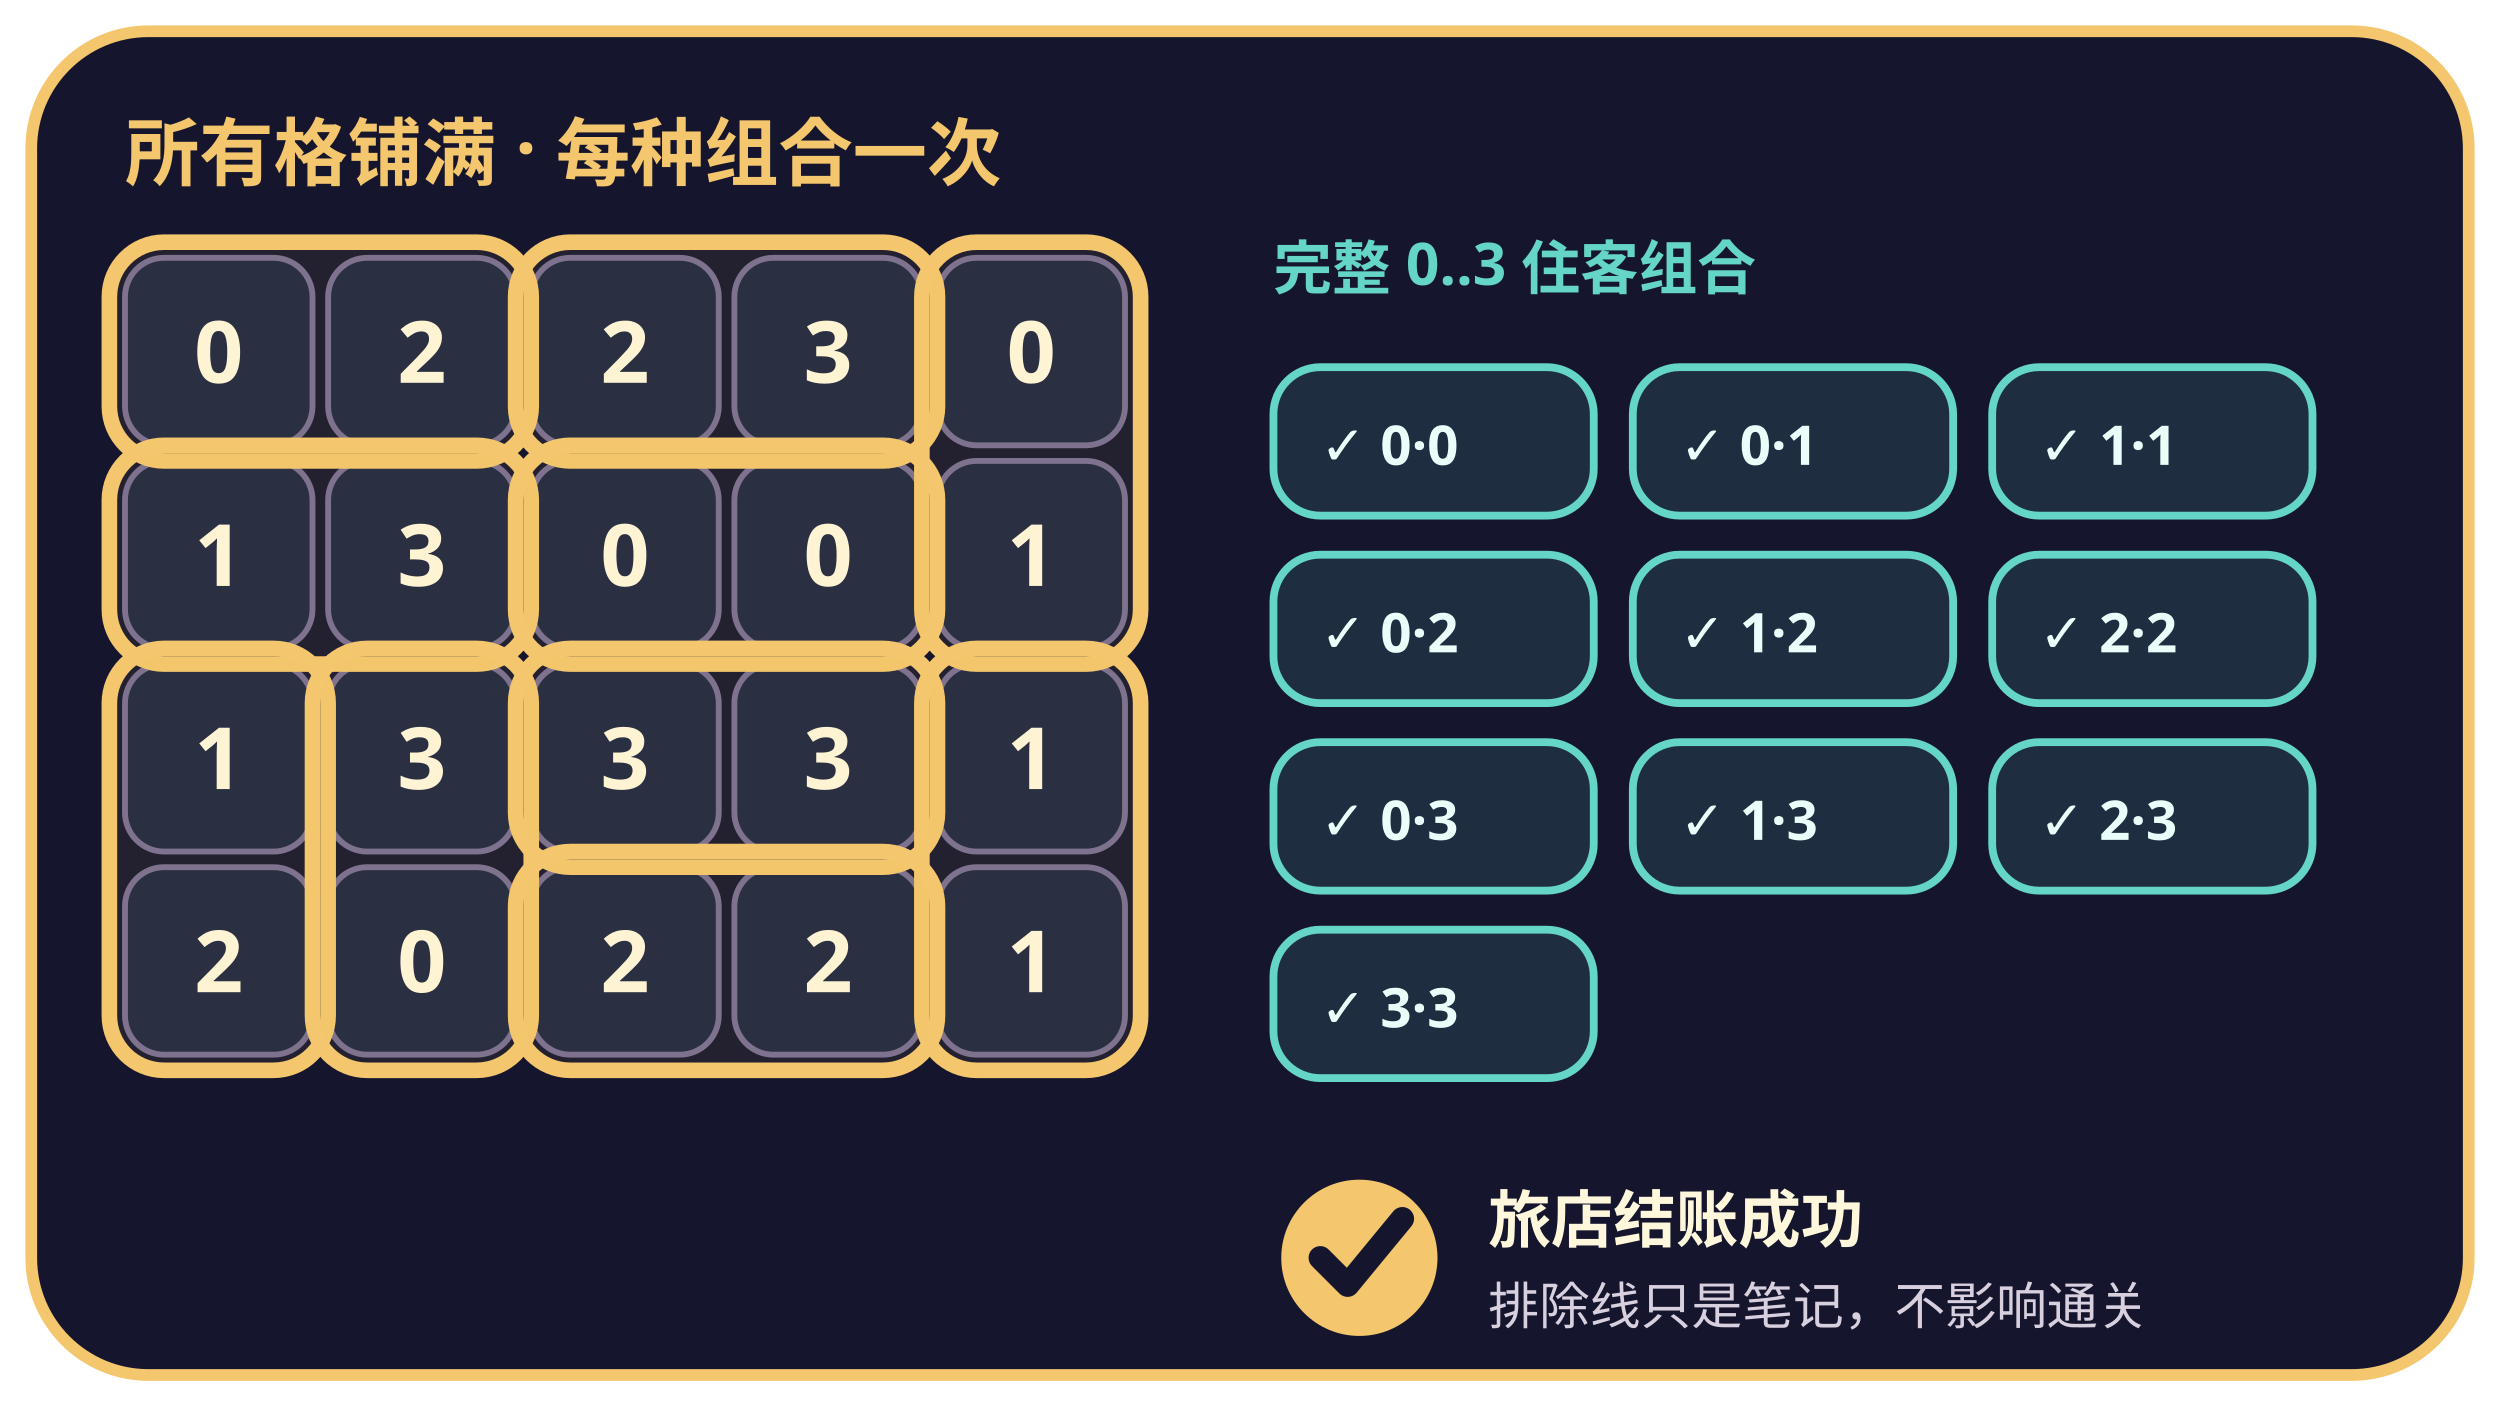
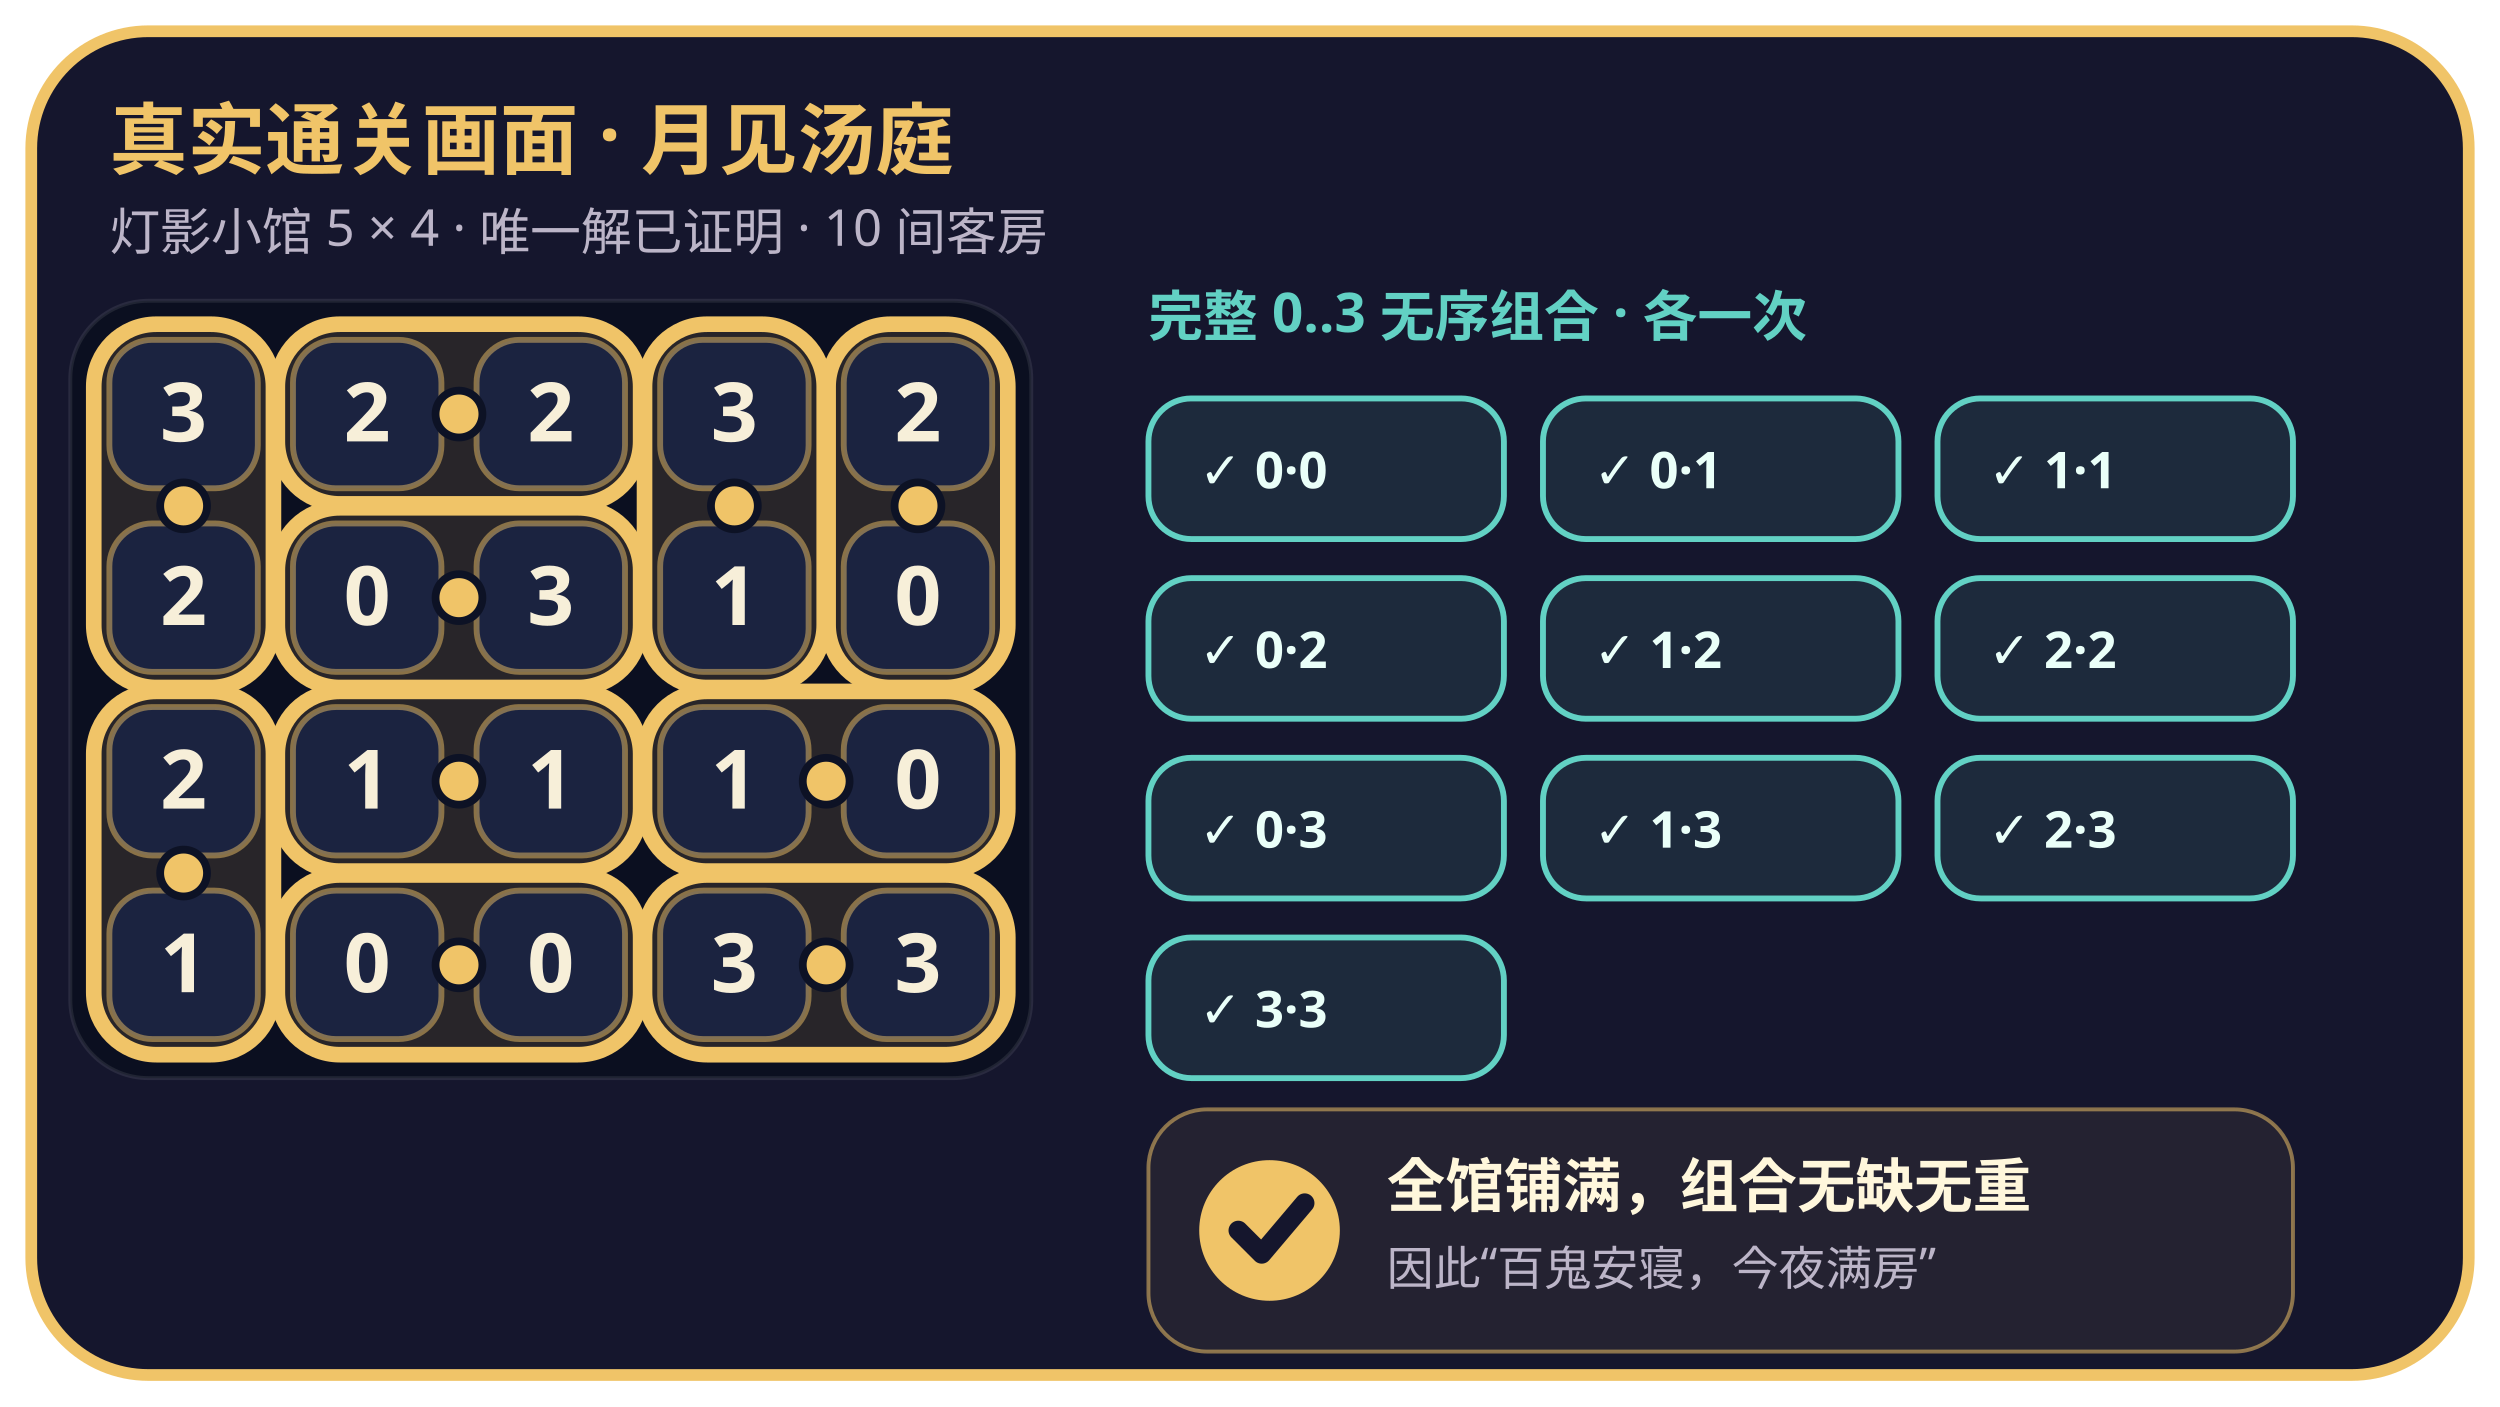
- <svg xmlns="http://www.w3.org/2000/svg" viewBox="0 0 640 360" preserveAspectRatio="xMidYMid meet" role="img" aria-labelledby="title description" data-tutorial-state="goal">
-   <rect x="8" y="8" width="624" height="344" rx="30" fill="#15162d" stroke="#f4c66d" stroke-width="3" />
+ <svg xmlns="http://www.w3.org/2000/svg" viewBox="0 0 640 360" preserveAspectRatio="xMidYMid meet" role="img" aria-labelledby="title description" data-tutorial-state="goal" data-puzzle-id="yokai-inn:g1:o3:u:do80yl:a10" data-order="3" data-seed="826745565" data-board-size="5x4" data-numbers="3,2,2,3,2,2,0,3,1,0,2,1,1,1,0,1,0,0,3,3" data-solution="0:5,10:15,11:12,13:14,16:17,18:19,1:2,3:8,4:9,6:7">
+   <rect x="8" y="8" width="624" height="344" rx="30" fill="#15162d" stroke="#f0c468" stroke-width="3" />
  <g font-family="system-ui,sans-serif">
-     <text x="32" y="46" fill="#f4c66d" font-size="19" font-weight="900">所有格铺满 · 每种组合一次</text>
-     <g transform="translate(32 66)" font-size="22" font-weight="900" text-anchor="middle">
-       <g fill="#1d2540" stroke="#766d91" stroke-width="1.5">
-         <rect x="0" y="0" width="48" height="48" rx="10" />
-         <rect x="52" y="0" width="48" height="48" rx="10" />
-         <rect x="104" y="0" width="48" height="48" rx="10" />
-         <rect x="156" y="0" width="48" height="48" rx="10" />
-         <rect x="208" y="0" width="48" height="48" rx="10" />
-         <rect x="0" y="52" width="48" height="48" rx="10" />
-         <rect x="52" y="52" width="48" height="48" rx="10" />
-         <rect x="104" y="52" width="48" height="48" rx="10" />
-         <rect x="156" y="52" width="48" height="48" rx="10" />
-         <rect x="208" y="52" width="48" height="48" rx="10" />
-         <rect x="0" y="104" width="48" height="48" rx="10" />
-         <rect x="52" y="104" width="48" height="48" rx="10" />
-         <rect x="104" y="104" width="48" height="48" rx="10" />
-         <rect x="156" y="104" width="48" height="48" rx="10" />
-         <rect x="208" y="104" width="48" height="48" rx="10" />
-         <rect x="0" y="156" width="48" height="48" rx="10" />
-         <rect x="52" y="156" width="48" height="48" rx="10" />
-         <rect x="104" y="156" width="48" height="48" rx="10" />
-         <rect x="156" y="156" width="48" height="48" rx="10" />
-         <rect x="208" y="156" width="48" height="48" rx="10" />
+     <text x="28" y="43" fill="#f0c468" font-size="20" font-weight="900">真实通关画面 · 月见汤庭</text>
+     <text x="28" y="64" fill="#bcb5c8" font-size="13">灯影小馆 5 × 4 · 唯一解已证明 · 10 间客房</text>
+     <g transform="translate(28 87)" data-real-element="complete-board">
+       <rect x="-10" y="-10" width="246" height="199" rx="20" fill="#080d1dc7" stroke="#ffffff16" />
+       <g fill="#f0c46820" stroke="#f0c468" stroke-width="4" data-real-element="room-overlays">
+         <rect x="-4" y="-4" width="46" height="93" rx="16" />
+         <rect x="-4" y="90" width="46" height="93" rx="16" />
+         <rect x="43" y="90" width="93" height="46" rx="16" />
+         <rect x="137" y="90" width="93" height="46" rx="16" />
+         <rect x="43" y="137" width="93" height="46" rx="16" />
+         <rect x="137" y="137" width="93" height="46" rx="16" />
+         <rect x="43" y="-4" width="93" height="46" rx="16" />
+         <rect x="137" y="-4" width="46" height="93" rx="16" />
+         <rect x="184" y="-4" width="46" height="93" rx="16" />
+         <rect x="43" y="43" width="93" height="46" rx="16" />
      </g>
-       <g fill="#fff7dc">
-         <text x="24" y="32">0</text>
-         <text x="76" y="32">2</text>
-         <text x="128" y="32">2</text>
-         <text x="180" y="32">3</text>
-         <text x="232" y="32">0</text>
-         <text x="24" y="84">1</text>
-         <text x="76" y="84">3</text>
-         <text x="128" y="84">0</text>
-         <text x="180" y="84">0</text>
-         <text x="232" y="84">1</text>
-         <text x="24" y="136">1</text>
-         <text x="76" y="136">3</text>
-         <text x="128" y="136">3</text>
-         <text x="180" y="136">3</text>
-         <text x="232" y="136">1</text>
-         <text x="24" y="188">2</text>
-         <text x="76" y="188">0</text>
-         <text x="128" y="188">2</text>
-         <text x="180" y="188">2</text>
-         <text x="232" y="188">1</text>
+       <g fill="#1b2340" stroke="#f0c4687c" stroke-width="1.5">
+         <rect x="0" y="0" width="38" height="38" rx="11" />
+         <rect x="47" y="0" width="38" height="38" rx="11" />
+         <rect x="94" y="0" width="38" height="38" rx="11" />
+         <rect x="141" y="0" width="38" height="38" rx="11" />
+         <rect x="188" y="0" width="38" height="38" rx="11" />
+         <rect x="0" y="47" width="38" height="38" rx="11" />
+         <rect x="47" y="47" width="38" height="38" rx="11" />
+         <rect x="94" y="47" width="38" height="38" rx="11" />
+         <rect x="141" y="47" width="38" height="38" rx="11" />
+         <rect x="188" y="47" width="38" height="38" rx="11" />
+         <rect x="0" y="94" width="38" height="38" rx="11" />
+         <rect x="47" y="94" width="38" height="38" rx="11" />
+         <rect x="94" y="94" width="38" height="38" rx="11" />
+         <rect x="141" y="94" width="38" height="38" rx="11" />
+         <rect x="188" y="94" width="38" height="38" rx="11" />
+         <rect x="0" y="141" width="38" height="38" rx="11" />
+         <rect x="47" y="141" width="38" height="38" rx="11" />
+         <rect x="94" y="141" width="38" height="38" rx="11" />
+         <rect x="141" y="141" width="38" height="38" rx="11" />
+         <rect x="188" y="141" width="38" height="38" rx="11" />
      </g>
-       <g fill="#f4c66d10" stroke="#f4c66d" stroke-width="4">
-         <rect x="-4" y="-4" width="108" height="56" rx="14" />
-         <rect x="100" y="-4" width="108" height="56" rx="14" />
-         <rect x="204" y="-4" width="56" height="108" rx="14" />
-         <rect x="-4" y="48" width="108" height="56" rx="14" />
-         <rect x="100" y="48" width="108" height="56" rx="14" />
-         <rect x="-4" y="100" width="56" height="108" rx="14" />
-         <rect x="48" y="100" width="56" height="108" rx="14" />
-         <rect x="100" y="100" width="108" height="56" rx="14" />
-         <rect x="204" y="100" width="56" height="108" rx="14" />
-         <rect x="100" y="152" width="108" height="56" rx="14" />
+       <g fill="#f7efd9" font-size="21" font-weight="900" text-anchor="middle">
+         <text x="19" y="26">3</text>
+         <text x="66" y="26">2</text>
+         <text x="113" y="26">2</text>
+         <text x="160" y="26">3</text>
+         <text x="207" y="26">2</text>
+         <text x="19" y="73">2</text>
+         <text x="66" y="73">0</text>
+         <text x="113" y="73">3</text>
+         <text x="160" y="73">1</text>
+         <text x="207" y="73">0</text>
+         <text x="19" y="120">2</text>
+         <text x="66" y="120">1</text>
+         <text x="113" y="120">1</text>
+         <text x="160" y="120">1</text>
+         <text x="207" y="120">0</text>
+         <text x="19" y="167">1</text>
+         <text x="66" y="167">0</text>
+         <text x="113" y="167">0</text>
+         <text x="160" y="167">3</text>
+         <text x="207" y="167">3</text>
+       </g>
+       <g fill="#f0c468" stroke="#0d1225" stroke-width="2">
+         <circle cx="19" cy="42.5" r="6" />
+         <circle cx="19" cy="136.5" r="6" />
+         <circle cx="89.5" cy="113" r="6" />
+         <circle cx="183.5" cy="113" r="6" />
+         <circle cx="89.5" cy="160" r="6" />
+         <circle cx="183.5" cy="160" r="6" />
+         <circle cx="89.5" cy="19" r="6" />
+         <circle cx="160" cy="42.5" r="6" />
+         <circle cx="207" cy="42.5" r="6" />
+         <circle cx="89.5" cy="66" r="6" />
      </g>
    </g>
-     <g transform="translate(326 74)">
-       <text x="0" y="0" fill="#65d5c8" font-size="15" font-weight="900">完整 0..3 住客组合</text>
-       <g transform="translate(0 20)" font-size="14" font-weight="800">
-         <g fill="#65d5c820" stroke="#65d5c8" stroke-width="2">
-           <rect x="0" y="0" width="82" height="38" rx="12" />
-           <rect x="92" y="0" width="82" height="38" rx="12" />
-           <rect x="184" y="0" width="82" height="38" rx="12" />
-           <rect x="0" y="48" width="82" height="38" rx="12" />
-           <rect x="92" y="48" width="82" height="38" rx="12" />
-           <rect x="184" y="48" width="82" height="38" rx="12" />
-           <rect x="0" y="96" width="82" height="38" rx="12" />
-           <rect x="92" y="96" width="82" height="38" rx="12" />
-           <rect x="184" y="96" width="82" height="38" rx="12" />
-           <rect x="0" y="144" width="82" height="38" rx="12" />
+     <g transform="translate(294 86)">
+       <text x="0" y="0" fill="#62d1c4" font-size="14" font-weight="900">完整 0..3 无序组合 · 各一次</text>
+       <g transform="translate(0 16)" font-size="13" font-weight="850">
+         <g fill="#62d1c41b" stroke="#62d1c4" stroke-width="1.5">
+           <rect width="91" height="36" rx="11" />
+           <rect x="101" width="91" height="36" rx="11" />
+           <rect x="202" width="91" height="36" rx="11" />
+           <rect y="46" width="91" height="36" rx="11" />
+           <rect x="101" y="46" width="91" height="36" rx="11" />
+           <rect x="202" y="46" width="91" height="36" rx="11" />
+           <rect y="92" width="91" height="36" rx="11" />
+           <rect x="101" y="92" width="91" height="36" rx="11" />
+           <rect x="202" y="92" width="91" height="36" rx="11" />
+           <rect y="138" width="91" height="36" rx="11" />
        </g>
        <g fill="#eafff9">
-           <text x="12" y="25">✓ 0·0</text>
-           <text x="104" y="25">✓ 0·1</text>
-           <text x="196" y="25">✓ 1·1</text>
-           <text x="12" y="73">✓ 0·2</text>
-           <text x="104" y="73">✓ 1·2</text>
-           <text x="196" y="73">✓ 2·2</text>
-           <text x="12" y="121">✓ 0·3</text>
-           <text x="104" y="121">✓ 1·3</text>
-           <text x="196" y="121">✓ 2·3</text>
-           <text x="12" y="169">✓ 3·3</text>
+           <text x="13" y="23">✓ 0·0</text>
+           <text x="114" y="23">✓ 0·1</text>
+           <text x="215" y="23">✓ 1·1</text>
+           <text x="13" y="69">✓ 0·2</text>
+           <text x="114" y="69">✓ 1·2</text>
+           <text x="215" y="69">✓ 2·2</text>
+           <text x="13" y="115">✓ 0·3</text>
+           <text x="114" y="115">✓ 1·3</text>
+           <text x="215" y="115">✓ 2·3</text>
+           <text x="13" y="161">✓ 3·3</text>
        </g>
      </g>
-       <g transform="translate(0 226)">
-         <circle cx="22" cy="22" r="20" fill="#f4c66d" />
-         <path d="M12 22l7 7 14-17" fill="none" stroke="#15162d" stroke-width="6" stroke-linecap="round" stroke-linejoin="round" />
-         <text x="55" y="18" fill="#fff7dc" font-size="16" font-weight="900">旅店结账成功</text>
-         <text x="55" y="39" fill="#d8d0df" font-size="13">排除线只是笔记，不影响通关</text>
-       </g>
+       <rect x="0" y="198" width="293" height="62" rx="15" fill="#f0c46813" stroke="#f0c46888" />
+       <circle cx="31" cy="229" r="18" fill="#f0c468" />
+       <path d="m23 229 6 6 11-13" fill="none" stroke="#15162d" stroke-width="5" stroke-linecap="round" stroke-linejoin="round" />
+       <text x="61" y="223" fill="#fff7dc" font-size="15" font-weight="900">全馆铺满，组合无缺无重</text>
+       <text x="61" y="243" fill="#bcb5c8" font-size="12">因此“百鬼安寝，今夜满房”</text>
    </g>
  </g>
</svg>
